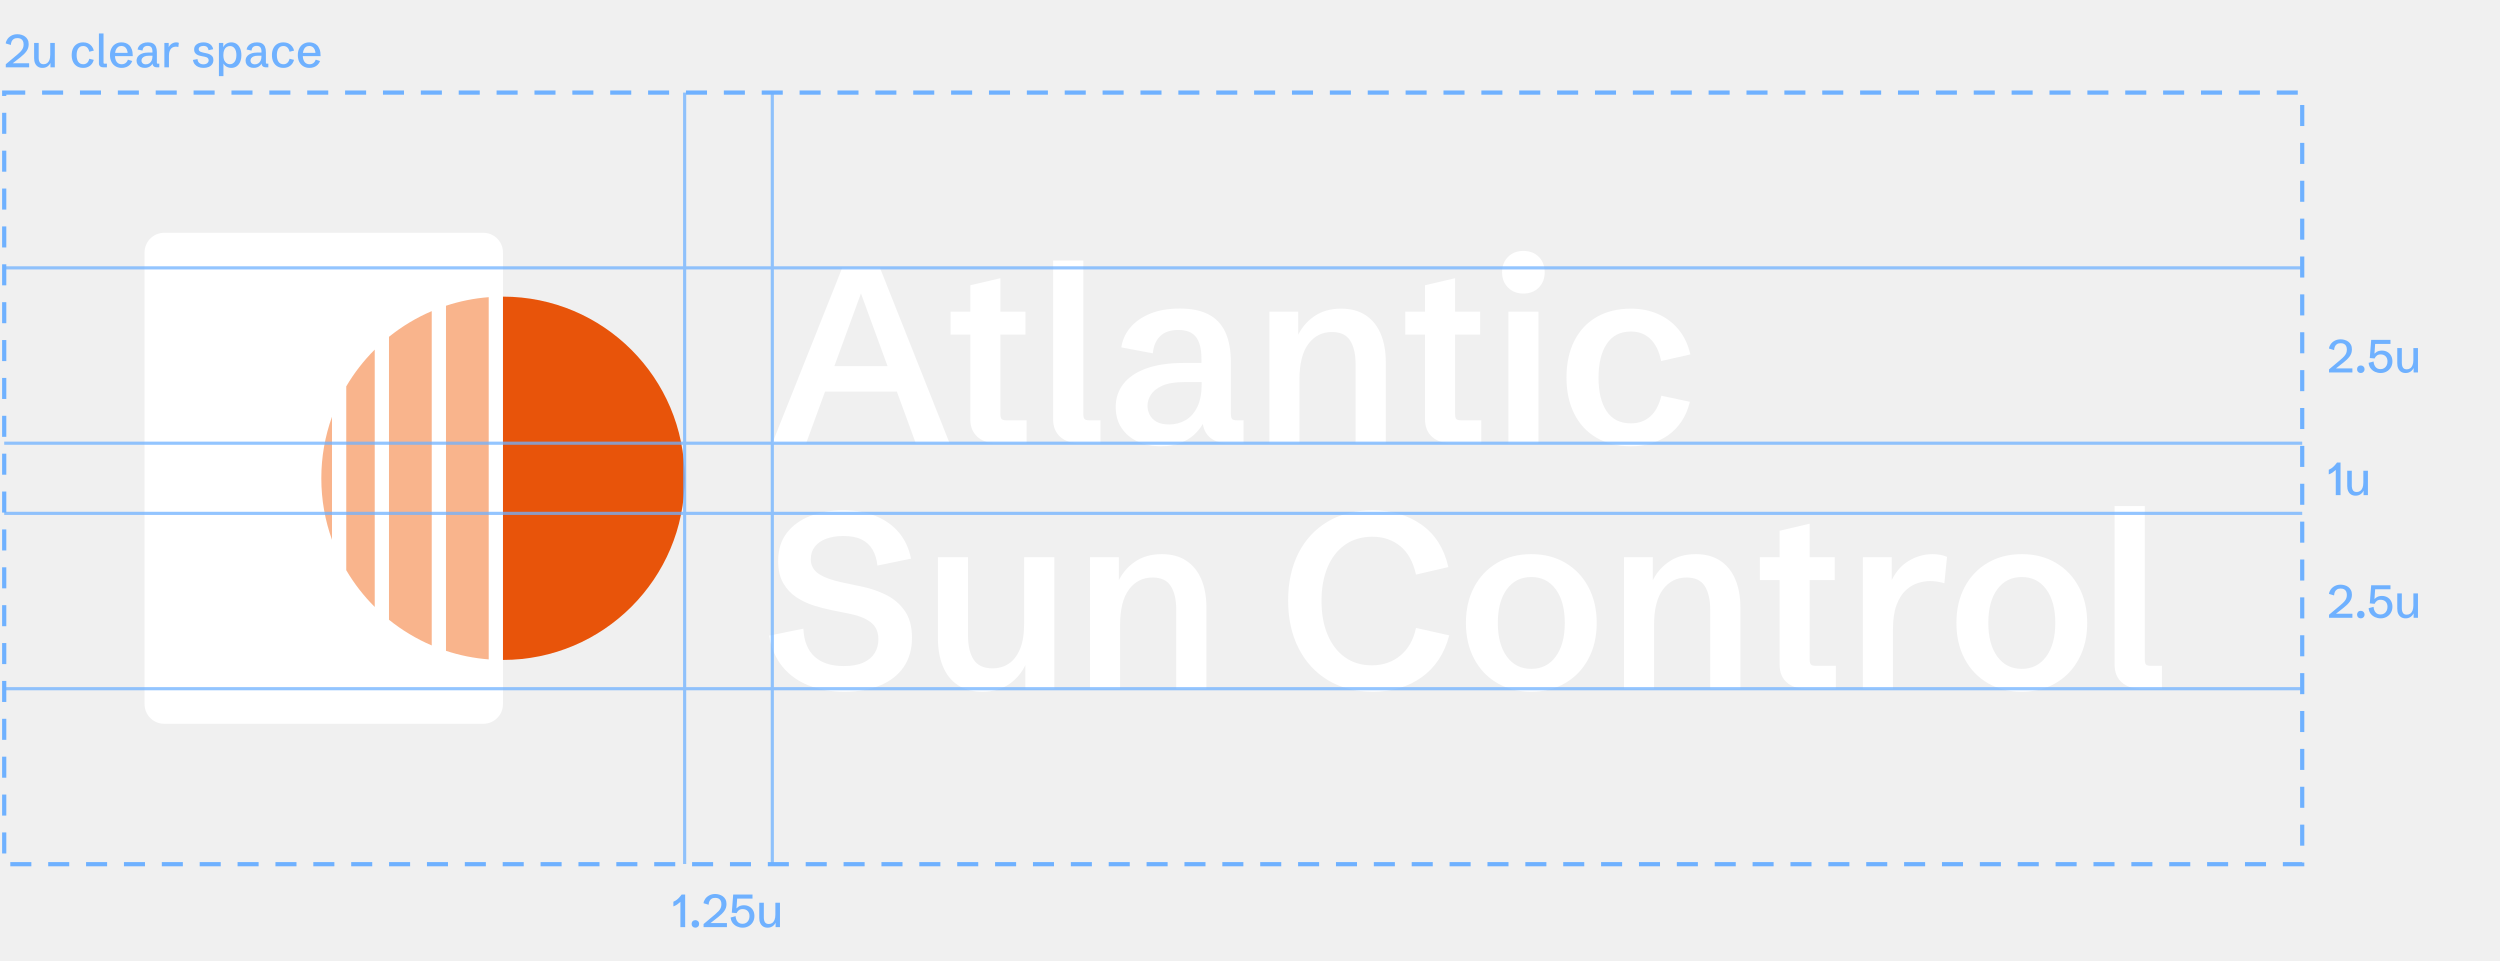
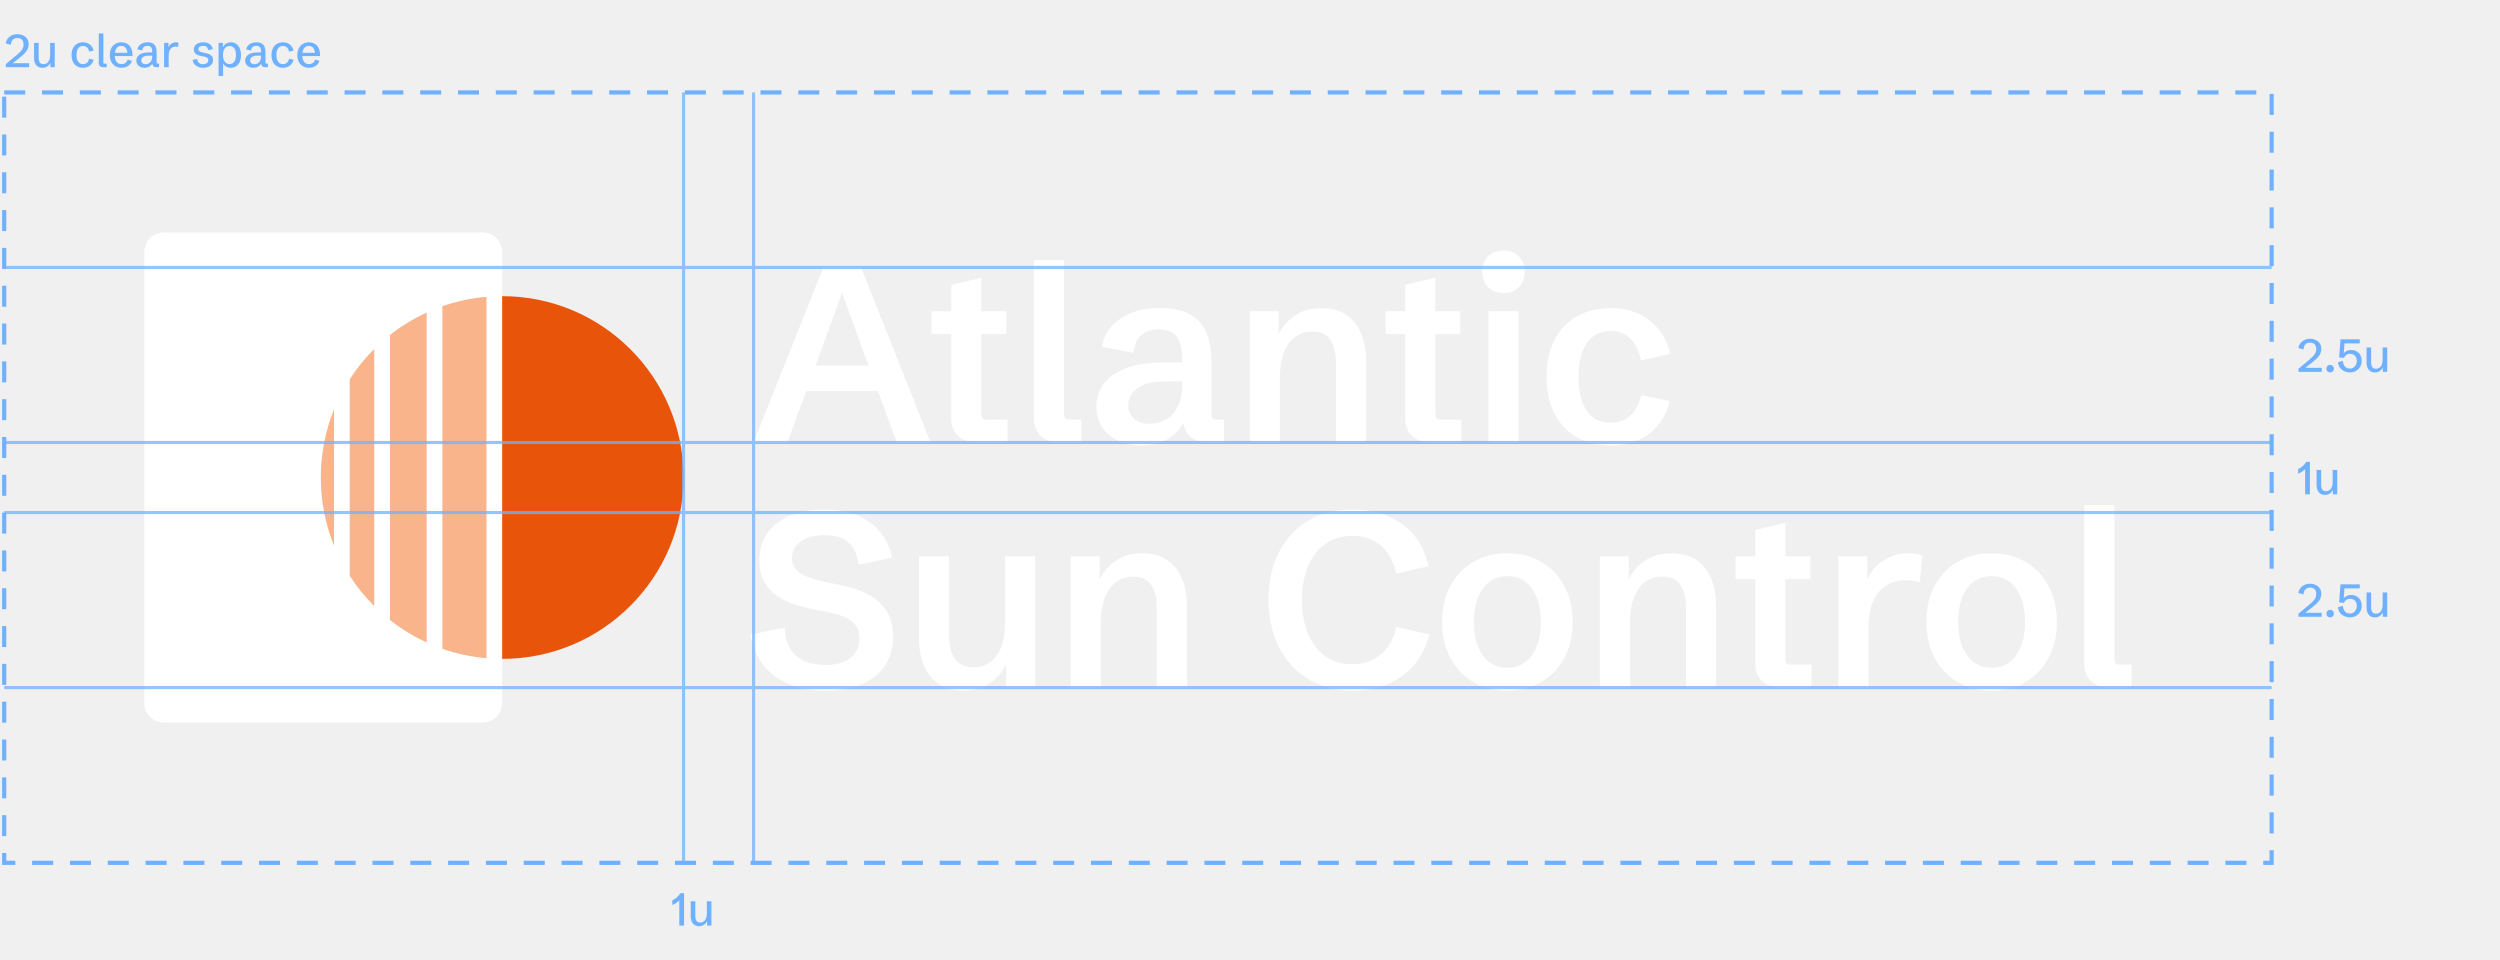
- <svg xmlns="http://www.w3.org/2000/svg" width="1188.1" height="456.7" viewBox="-68.7 -127.3 1188.1 456.7" role="img" aria-label="Spacing of option 1">
+ <svg xmlns="http://www.w3.org/2000/svg" width="1190.0" height="456.7" viewBox="-68.7 -127.3 1190.0 456.7" role="img" aria-label="Spacing of option 1">
  <path fill="#E8540A" d="M256.67 100C256.67 147.68 218.01 186.33 170.33 186.33C122.65 186.33 84 147.68 84 100C84 52.32 122.65 13.67 170.33 13.67C218.01 13.67 256.67 52.32 256.67 100Z" />
  <path fill="#FFFFFF" d="M9.33 -16.67H161C166.15 -16.67 170.33 -12.49 170.33 -7.33V207.33C170.33 212.49 166.15 216.67 161 216.67H9.33C4.18 216.67 0 212.49 0 207.33V-7.33C0 -12.49 4.18 -16.67 9.33 -16.67Z" />
-   <path fill="#F9B48C" d="M163.56 186.07C156.52 185.53 149.72 184.13 143.25 182V18C149.72 15.87 156.52 14.47 163.56 13.93V186.07ZM136.48 179.44C129.13 176.31 122.3 172.18 116.16 167.23V32.77C122.3 27.82 129.13 23.69 136.48 20.56V179.44ZM109.39 161.15C104.17 155.95 99.61 150.08 95.85 143.68V56.32C99.61 49.92 104.17 44.05 109.39 38.85V161.15ZM89.08 70.76V129.24C85.79 120.11 84 110.26 84 100C84 89.74 85.79 79.89 89.08 70.76Z" />
+   <path fill="#F9B48C" d="M162.87 186.01C155.57 185.39 148.53 183.86 141.87 181.53V18.47C148.53 16.14 155.57 14.61 162.87 13.99V186.01ZM134.4 178.52C128.13 175.65 122.26 172.04 116.9 167.82V32.18C122.26 27.96 128.13 24.35 134.4 21.48V178.52ZM109.43 161.19C105.05 156.83 101.14 152 97.77 146.79V53.21C101.14 48 105.05 43.17 109.43 38.81V161.19ZM90.3 67.56V132.44C86.24 122.42 84 111.47 84 100C84 88.53 86.24 77.58 90.3 67.56Z" />
  <g fill="#FFFFFF">
-     <path transform="translate(297.58 83.33)" d="M0.75 0 33.97 -83.33H51.91L85.01 0H68.92L42.88 -71.18L16.84 0ZM20.54 -24.54V-36.63H65.1V-24.54ZM107.23 0Q101.56 0 98.21 -3.04Q94.85 -6.08 94.85 -11.4V-51.62H85.47V-62.5H94.85V-75.06L109.14 -78.41V-62.5H121.06V-51.62H109.14V-14.12Q109.14 -12.15 109.69 -11.52Q110.24 -10.88 112.04 -10.88H121.59V0ZM146.64 0Q140.91 0 137.56 -3.04Q134.2 -6.08 134.2 -11.4V-86.81H148.55V-14.12Q148.55 -12.15 149.1 -11.52Q149.65 -10.88 151.45 -10.88H156.71V0ZM185.42 1.45Q179.34 1.45 174.48 -0.75Q169.62 -2.95 166.78 -7.15Q163.95 -11.34 163.95 -17.19Q163.95 -23.5 167.62 -28.21Q171.3 -32.93 178.5 -35.53Q185.71 -38.14 196.35 -38.14H205.73L204.69 -36.75V-40.28Q204.69 -46.99 202.14 -50.41Q199.59 -53.82 193.69 -53.82Q188.08 -53.82 185.07 -50.87Q182.06 -47.92 181.6 -42.71L166.61 -45.54Q167.36 -50.69 170.8 -54.86Q174.25 -59.03 180.21 -61.52Q186.17 -64 194.56 -64Q202.55 -64 207.93 -61.28Q213.31 -58.56 216 -52.86Q218.69 -47.16 218.69 -38.14V-14.12Q218.69 -12.15 219.24 -11.52Q219.79 -10.88 221.59 -10.88H224.71V0H217.25Q211.57 0 208.39 -3.04Q205.21 -6.08 205.21 -11.4V-14.93L207.64 -14.24Q206.83 -11.75 205.27 -9.03Q203.7 -6.31 201.1 -3.94Q198.5 -1.56 194.65 -0.06Q190.8 1.45 185.42 1.45ZM189.35 -8.91Q193.69 -8.91 197.19 -10.97Q200.69 -13.02 202.75 -17.27Q204.8 -21.53 204.8 -28.01V-29.05H196.59Q189.81 -29.05 186 -27.29Q182.18 -25.52 180.61 -22.95Q179.05 -20.37 179.05 -17.82Q179.05 -15.62 180.06 -13.57Q181.08 -11.52 183.33 -10.21Q185.59 -8.91 189.35 -8.91ZM236.98 0V-62.5H250.69V-48.21L250.29 -50.75Q253.01 -56.66 258.28 -60.3Q263.54 -63.95 271.06 -63.95Q278.07 -63.95 282.78 -60.79Q287.5 -57.64 289.9 -51.94Q292.3 -46.24 292.3 -38.6V0H277.95V-37.62Q277.95 -44.68 275.38 -48.76Q272.8 -52.84 266.72 -52.84Q259.72 -52.84 255.5 -47.16Q251.27 -41.49 251.27 -30.21V0ZM323.32 0Q317.65 0 314.29 -3.04Q310.94 -6.08 310.94 -11.4V-51.62H301.56V-62.5H310.94V-75.06L325.23 -78.41V-62.5H337.15V-51.62H325.23V-14.12Q325.23 -12.15 325.78 -11.52Q326.33 -10.88 328.12 -10.88H337.67V0ZM350.58 0V-62.5H364.87V0ZM357.7 -71.12Q353.24 -71.12 350.41 -73.96Q347.57 -76.79 347.57 -81.25Q347.57 -85.76 350.41 -88.57Q353.24 -91.38 357.7 -91.38Q362.21 -91.38 365.02 -88.57Q367.82 -85.76 367.82 -81.25Q367.82 -76.79 365.02 -73.96Q362.21 -71.12 357.7 -71.12ZM408.91 1.45Q399.42 1.45 392.53 -2.55Q385.65 -6.54 381.92 -13.89Q378.18 -21.24 378.18 -31.25Q378.18 -41.32 381.92 -48.67Q385.65 -56.02 392.53 -59.98Q399.42 -63.95 408.85 -63.95Q415.74 -63.95 421.53 -61.46Q427.31 -58.97 431.37 -54.11Q435.42 -49.25 437.04 -42.19L423.15 -39.06Q421.76 -45.95 418.08 -49.51Q414.41 -53.07 408.8 -53.07Q401.16 -53.07 397.28 -47.16Q393.4 -41.26 393.4 -31.13Q393.4 -21.01 397.25 -15.22Q401.1 -9.43 408.8 -9.43Q414.29 -9.43 418 -12.73Q421.7 -16.03 423.26 -22.57L436.81 -19.68Q435.53 -14.35 432.87 -10.39Q430.21 -6.42 426.48 -3.79Q422.74 -1.16 418.29 0.14Q413.83 1.45 408.91 1.45Z" />
-     <path transform="translate(293.82 200.00)" d="M38.83 1.45Q29.4 1.45 21.82 -1.53Q14.24 -4.51 9.35 -10.47Q4.46 -16.44 3.01 -25.23L19.27 -28.53Q19.68 -19.73 24.59 -15.25Q29.51 -10.76 38.43 -10.76Q44.16 -10.76 47.77 -12.41Q51.39 -14.06 53.15 -16.93Q54.92 -19.79 54.92 -23.44Q54.92 -28.76 51.36 -31.51Q47.8 -34.26 41.9 -35.47L32.52 -37.38Q28.7 -38.14 24.33 -39.5Q19.97 -40.86 16.09 -43.37Q12.21 -45.89 9.75 -50.09Q7.29 -54.28 7.29 -60.65Q7.29 -68.75 11.46 -74.1Q15.62 -79.46 22.63 -82.12Q29.63 -84.78 38.08 -84.78Q46.93 -84.78 53.65 -82.06Q60.36 -79.34 64.67 -74.22Q68.98 -69.1 70.43 -61.81L54.46 -58.51Q53.99 -62.91 52.17 -66.06Q50.35 -69.21 46.99 -70.89Q43.63 -72.57 38.25 -72.57Q33.68 -72.57 30.21 -71.3Q26.74 -70.02 24.77 -67.56Q22.8 -65.1 22.8 -61.57Q22.8 -57.12 26.56 -54.6Q30.32 -52.08 37.67 -50.52L47.22 -48.5Q53.18 -47.28 58.59 -44.59Q64 -41.9 67.45 -37.01Q70.89 -32.12 70.89 -24.19Q70.89 -15.97 66.87 -10.21Q62.85 -4.46 55.64 -1.5Q48.44 1.45 38.83 1.45ZM104.34 1.45Q97.4 1.45 92.68 -1.71Q87.96 -4.86 85.59 -10.59Q83.22 -16.32 83.22 -23.9V-62.5H97.51V-25.46Q97.51 -17.88 100.23 -13.77Q102.95 -9.66 109.26 -9.66Q113.43 -9.66 116.78 -11.83Q120.14 -14 122.16 -18.69Q124.19 -23.38 124.19 -30.96V-62.5H138.54V0H124.77V-14.7L125.17 -12.09Q122.51 -5.96 117.22 -2.26Q111.92 1.45 104.34 1.45ZM155.5 0V-62.5H169.21V-48.21L168.81 -50.75Q171.53 -56.66 176.79 -60.3Q182.06 -63.95 189.58 -63.95Q196.59 -63.95 201.3 -60.79Q206.02 -57.64 208.42 -51.94Q210.82 -46.24 210.82 -38.6V0H196.47V-37.62Q196.47 -44.68 193.89 -48.76Q191.32 -52.84 185.24 -52.84Q178.24 -52.84 174.02 -47.16Q169.79 -41.49 169.79 -30.21V0ZM289.93 1.45Q277.72 1.45 268.66 -3.99Q259.61 -9.43 254.63 -19.21Q249.65 -28.99 249.65 -41.96Q249.65 -54.63 254.48 -64.27Q259.32 -73.9 268.34 -79.34Q277.37 -84.78 289.81 -84.78Q303.36 -84.78 313.05 -77.95Q322.74 -71.12 325.81 -57.81L310.42 -54.22Q308.39 -63.31 302.92 -67.77Q297.45 -72.22 289.7 -72.22Q282.06 -72.22 276.65 -68.37Q271.24 -64.53 268.37 -57.67Q265.51 -50.81 265.51 -41.72Q265.51 -32.52 268.43 -25.61Q271.35 -18.69 276.71 -14.9Q282.06 -11.11 289.41 -11.11Q297.4 -11.11 303.01 -15.77Q308.62 -20.43 310.42 -28.88L326.22 -25.35Q322.8 -12.38 313.14 -5.47Q303.47 1.45 289.93 1.45ZM365.22 1.45Q356.02 1.45 348.99 -2.69Q341.96 -6.83 338.05 -14.21Q334.14 -21.59 334.14 -31.25Q334.14 -40.91 338.05 -48.29Q341.96 -55.67 348.99 -59.81Q356.02 -63.95 365.22 -63.95Q374.42 -63.95 381.42 -59.81Q388.43 -55.67 392.36 -48.29Q396.3 -40.91 396.3 -31.25Q396.3 -21.59 392.36 -14.21Q388.43 -6.83 381.39 -2.69Q374.36 1.45 365.22 1.45ZM365.22 -9.43Q372.57 -9.43 376.85 -15.31Q381.13 -21.18 381.13 -31.25Q381.13 -41.38 376.85 -47.22Q372.57 -53.07 365.22 -53.07Q357.81 -53.07 353.56 -47.22Q349.31 -41.38 349.31 -31.25Q349.31 -21.18 353.56 -15.31Q357.81 -9.43 365.22 -9.43ZM409.26 0V-62.5H422.97V-48.21L422.57 -50.75Q425.29 -56.66 430.56 -60.3Q435.82 -63.95 443.34 -63.95Q450.35 -63.95 455.06 -60.79Q459.78 -57.64 462.18 -51.94Q464.58 -46.24 464.58 -38.6V0H450.23V-37.62Q450.23 -44.68 447.66 -48.76Q445.08 -52.84 439 -52.84Q432 -52.84 427.78 -47.16Q423.55 -41.49 423.55 -30.21V0ZM495.6 0Q489.93 0 486.57 -3.04Q483.22 -6.08 483.22 -11.4V-51.62H473.84V-62.5H483.22V-75.06L497.51 -78.41V-62.5H509.43V-51.62H497.51V-14.12Q497.51 -12.15 498.06 -11.52Q498.61 -10.88 500.41 -10.88H509.95V0ZM522.8 0V-62.5H536.52V-48.73L536 -50.46Q538.89 -57.23 544.33 -60.59Q549.77 -63.95 555.9 -63.95Q557.64 -63.95 559.4 -63.66Q561.17 -63.37 562.79 -62.67L561.52 -50.12Q557.99 -51.16 554.63 -51.16Q552.14 -51.16 549.1 -50.26Q546.06 -49.36 543.34 -46.93Q540.62 -44.5 538.86 -39.96Q537.09 -35.42 537.09 -28.18V0ZM598.32 1.45Q589.12 1.45 582.09 -2.69Q575.06 -6.83 571.15 -14.21Q567.25 -21.59 567.25 -31.25Q567.25 -40.91 571.15 -48.29Q575.06 -55.67 582.09 -59.81Q589.12 -63.95 598.32 -63.95Q607.52 -63.95 614.53 -59.81Q621.53 -55.67 625.46 -48.29Q629.4 -40.91 629.4 -31.25Q629.4 -21.59 625.46 -14.21Q621.53 -6.83 614.5 -2.69Q607.47 1.45 598.32 1.45ZM598.32 -9.43Q605.67 -9.43 609.95 -15.31Q614.24 -21.18 614.24 -31.25Q614.24 -41.38 609.95 -47.22Q605.67 -53.07 598.32 -53.07Q590.91 -53.07 586.66 -47.22Q582.41 -41.38 582.41 -31.25Q582.41 -21.18 586.66 -15.31Q590.91 -9.43 598.32 -9.43ZM654.86 0Q649.13 0 645.78 -3.04Q642.42 -6.08 642.42 -11.4V-86.81H656.77V-14.12Q656.77 -12.15 657.32 -11.52Q657.87 -10.88 659.66 -10.88H664.93V0Z" />
+     <path transform="translate(289.25 83.33)" d="M0.75 0 33.97 -83.33H51.91L85.01 0H68.92L42.88 -71.18L16.84 0ZM20.54 -24.54V-36.63H65.1V-24.54ZM107.23 0Q101.56 0 98.21 -3.04Q94.85 -6.08 94.85 -11.4V-51.62H85.47V-62.5H94.85V-75.06L109.14 -78.41V-62.5H121.06V-51.62H109.14V-14.12Q109.14 -12.15 109.69 -11.52Q110.24 -10.88 112.04 -10.88H121.59V0ZM146.64 0Q140.91 0 137.56 -3.04Q134.2 -6.08 134.2 -11.4V-86.81H148.55V-14.12Q148.55 -12.15 149.1 -11.52Q149.65 -10.88 151.45 -10.88H156.71V0ZM185.42 1.45Q179.34 1.45 174.48 -0.75Q169.62 -2.95 166.78 -7.15Q163.95 -11.34 163.95 -17.19Q163.95 -23.5 167.62 -28.21Q171.3 -32.93 178.5 -35.53Q185.71 -38.14 196.35 -38.14H205.73L204.69 -36.75V-40.28Q204.69 -46.99 202.14 -50.41Q199.59 -53.82 193.69 -53.82Q188.08 -53.82 185.07 -50.87Q182.06 -47.92 181.6 -42.71L166.61 -45.54Q167.36 -50.69 170.8 -54.86Q174.25 -59.03 180.21 -61.52Q186.17 -64 194.56 -64Q202.55 -64 207.93 -61.28Q213.31 -58.56 216 -52.86Q218.69 -47.16 218.69 -38.14V-14.12Q218.69 -12.15 219.24 -11.52Q219.79 -10.88 221.59 -10.88H224.71V0H217.25Q211.57 0 208.39 -3.04Q205.21 -6.08 205.21 -11.4V-14.93L207.64 -14.24Q206.83 -11.75 205.27 -9.03Q203.7 -6.31 201.1 -3.94Q198.5 -1.56 194.65 -0.06Q190.8 1.45 185.42 1.45ZM189.35 -8.91Q193.69 -8.91 197.19 -10.97Q200.69 -13.02 202.75 -17.27Q204.8 -21.53 204.8 -28.01V-29.05H196.59Q189.81 -29.05 186 -27.29Q182.18 -25.52 180.61 -22.95Q179.05 -20.37 179.05 -17.82Q179.05 -15.62 180.06 -13.57Q181.08 -11.52 183.33 -10.21Q185.59 -8.91 189.35 -8.91ZM236.98 0V-62.5H250.69V-48.21L250.29 -50.75Q253.01 -56.66 258.28 -60.3Q263.54 -63.95 271.06 -63.95Q278.07 -63.95 282.78 -60.79Q287.5 -57.64 289.9 -51.94Q292.3 -46.24 292.3 -38.6V0H277.95V-37.62Q277.95 -44.68 275.38 -48.76Q272.8 -52.84 266.72 -52.84Q259.72 -52.84 255.5 -47.16Q251.27 -41.49 251.27 -30.21V0ZM323.32 0Q317.65 0 314.29 -3.04Q310.94 -6.08 310.94 -11.4V-51.62H301.56V-62.5H310.94V-75.06L325.23 -78.41V-62.5H337.15V-51.62H325.23V-14.12Q325.23 -12.15 325.78 -11.52Q326.33 -10.88 328.12 -10.88H337.67V0ZM350.58 0V-62.5H364.87V0ZM357.7 -71.12Q353.24 -71.12 350.41 -73.96Q347.57 -76.79 347.57 -81.25Q347.57 -85.76 350.41 -88.57Q353.24 -91.38 357.7 -91.38Q362.21 -91.38 365.02 -88.57Q367.82 -85.76 367.82 -81.25Q367.82 -76.79 365.02 -73.96Q362.21 -71.12 357.7 -71.12ZM408.91 1.45Q399.42 1.45 392.53 -2.55Q385.65 -6.54 381.92 -13.89Q378.18 -21.24 378.18 -31.25Q378.18 -41.32 381.92 -48.67Q385.65 -56.02 392.53 -59.98Q399.42 -63.95 408.85 -63.95Q415.74 -63.95 421.53 -61.46Q427.31 -58.97 431.37 -54.11Q435.42 -49.25 437.04 -42.19L423.15 -39.06Q421.76 -45.95 418.08 -49.51Q414.41 -53.07 408.8 -53.07Q401.16 -53.07 397.28 -47.16Q393.4 -41.26 393.4 -31.13Q393.4 -21.01 397.25 -15.22Q401.1 -9.43 408.8 -9.43Q414.29 -9.43 418 -12.73Q421.7 -16.03 423.26 -22.57L436.81 -19.68Q435.53 -14.35 432.87 -10.39Q430.21 -6.42 426.48 -3.79Q422.74 -1.16 418.29 0.14Q413.83 1.45 408.91 1.45Z" />
+     <path transform="translate(285.49 200.00)" d="M38.83 1.45Q29.4 1.45 21.82 -1.53Q14.24 -4.51 9.35 -10.47Q4.46 -16.44 3.01 -25.23L19.27 -28.53Q19.68 -19.73 24.59 -15.25Q29.51 -10.76 38.43 -10.76Q44.16 -10.76 47.77 -12.41Q51.39 -14.06 53.15 -16.93Q54.92 -19.79 54.92 -23.44Q54.92 -28.76 51.36 -31.51Q47.8 -34.26 41.9 -35.47L32.52 -37.38Q28.7 -38.14 24.33 -39.5Q19.97 -40.86 16.09 -43.37Q12.21 -45.89 9.75 -50.09Q7.29 -54.28 7.29 -60.65Q7.29 -68.75 11.46 -74.1Q15.62 -79.46 22.63 -82.12Q29.63 -84.78 38.08 -84.78Q46.93 -84.78 53.65 -82.06Q60.36 -79.34 64.67 -74.22Q68.98 -69.1 70.43 -61.81L54.46 -58.51Q53.99 -62.91 52.17 -66.06Q50.35 -69.21 46.99 -70.89Q43.63 -72.57 38.25 -72.57Q33.68 -72.57 30.21 -71.3Q26.74 -70.02 24.77 -67.56Q22.8 -65.1 22.8 -61.57Q22.8 -57.12 26.56 -54.6Q30.32 -52.08 37.67 -50.52L47.22 -48.5Q53.18 -47.28 58.59 -44.59Q64 -41.9 67.45 -37.01Q70.89 -32.12 70.89 -24.19Q70.89 -15.97 66.87 -10.21Q62.85 -4.46 55.64 -1.5Q48.44 1.45 38.83 1.45ZM104.34 1.45Q97.4 1.45 92.68 -1.71Q87.96 -4.86 85.59 -10.59Q83.22 -16.32 83.22 -23.9V-62.5H97.51V-25.46Q97.51 -17.88 100.23 -13.77Q102.95 -9.66 109.26 -9.66Q113.43 -9.66 116.78 -11.83Q120.14 -14 122.16 -18.69Q124.19 -23.38 124.19 -30.96V-62.5H138.54V0H124.77V-14.7L125.17 -12.09Q122.51 -5.96 117.22 -2.26Q111.92 1.45 104.34 1.45ZM155.5 0V-62.5H169.21V-48.21L168.81 -50.75Q171.53 -56.66 176.79 -60.3Q182.06 -63.95 189.58 -63.95Q196.59 -63.95 201.3 -60.79Q206.02 -57.64 208.42 -51.94Q210.82 -46.24 210.82 -38.6V0H196.47V-37.62Q196.47 -44.68 193.89 -48.76Q191.32 -52.84 185.24 -52.84Q178.24 -52.84 174.02 -47.16Q169.79 -41.49 169.79 -30.21V0ZM289.93 1.45Q277.72 1.45 268.66 -3.99Q259.61 -9.43 254.63 -19.21Q249.65 -28.99 249.65 -41.96Q249.65 -54.63 254.48 -64.27Q259.32 -73.9 268.34 -79.34Q277.37 -84.78 289.81 -84.78Q303.36 -84.78 313.05 -77.95Q322.74 -71.12 325.81 -57.81L310.42 -54.22Q308.39 -63.31 302.92 -67.77Q297.45 -72.22 289.7 -72.22Q282.06 -72.22 276.65 -68.37Q271.24 -64.53 268.37 -57.67Q265.51 -50.81 265.51 -41.72Q265.51 -32.52 268.43 -25.61Q271.35 -18.69 276.71 -14.9Q282.06 -11.11 289.41 -11.11Q297.4 -11.11 303.01 -15.77Q308.62 -20.43 310.42 -28.88L326.22 -25.35Q322.8 -12.38 313.14 -5.47Q303.47 1.45 289.93 1.45ZM363.32 1.45Q354.12 1.45 347.09 -2.69Q340.06 -6.83 336.15 -14.21Q332.25 -21.59 332.25 -31.25Q332.25 -40.91 336.15 -48.29Q340.06 -55.67 347.09 -59.81Q354.12 -63.95 363.32 -63.95Q372.52 -63.95 379.53 -59.81Q386.53 -55.67 390.46 -48.29Q394.4 -40.91 394.4 -31.25Q394.4 -21.59 390.46 -14.21Q386.53 -6.83 379.5 -2.69Q372.47 1.45 363.32 1.45ZM363.32 -9.43Q370.67 -9.43 374.96 -15.31Q379.24 -21.18 379.24 -31.25Q379.24 -41.38 374.96 -47.22Q370.67 -53.07 363.32 -53.07Q355.92 -53.07 351.66 -47.22Q347.41 -41.38 347.41 -31.25Q347.41 -21.18 351.66 -15.31Q355.92 -9.43 363.32 -9.43ZM407.36 0V-62.5H421.08V-48.21L420.67 -50.75Q423.39 -56.66 428.66 -60.3Q433.93 -63.95 441.45 -63.95Q448.45 -63.95 453.17 -60.79Q457.88 -57.64 460.29 -51.94Q462.69 -46.24 462.69 -38.6V0H448.34V-37.62Q448.34 -44.68 445.76 -48.76Q443.18 -52.84 437.11 -52.84Q430.11 -52.84 425.88 -47.16Q421.66 -41.49 421.66 -30.21V0ZM493.71 0Q488.03 0 484.68 -3.04Q481.32 -6.08 481.32 -11.4V-51.62H471.95V-62.5H481.32V-75.06L495.62 -78.41V-62.5H507.54V-51.62H495.62V-14.12Q495.62 -12.15 496.17 -11.52Q496.71 -10.88 498.51 -10.88H508.06V0ZM520.9 0V-62.5H534.62V-48.73L534.1 -50.46Q536.99 -57.23 542.43 -60.59Q547.87 -63.95 554.01 -63.95Q555.74 -63.95 557.51 -63.66Q559.27 -63.37 560.89 -62.67L559.62 -50.12Q556.09 -51.16 552.73 -51.16Q550.24 -51.16 547.21 -50.26Q544.17 -49.36 541.45 -46.93Q538.73 -44.5 536.96 -39.96Q535.2 -35.42 535.2 -28.18V0ZM593.82 1.45Q584.62 1.45 577.59 -2.69Q570.55 -6.83 566.65 -14.21Q562.74 -21.59 562.74 -31.25Q562.74 -40.91 566.65 -48.29Q570.55 -55.67 577.59 -59.81Q584.62 -63.95 593.82 -63.95Q603.02 -63.95 610.02 -59.81Q617.02 -55.67 620.96 -48.29Q624.89 -40.91 624.89 -31.25Q624.89 -21.59 620.96 -14.21Q617.02 -6.83 609.99 -2.69Q602.96 1.45 593.82 1.45ZM593.82 -9.43Q601.17 -9.43 605.45 -15.31Q609.73 -21.18 609.73 -31.25Q609.73 -41.38 605.45 -47.22Q601.17 -53.07 593.82 -53.07Q586.41 -53.07 582.16 -47.22Q577.9 -41.38 577.9 -31.25Q577.9 -21.18 582.16 -15.31Q586.41 -9.43 593.82 -9.43ZM650.36 0Q644.63 0 641.27 -3.04Q637.92 -6.08 637.92 -11.4V-86.81H652.27V-14.12Q652.27 -12.15 652.82 -11.52Q653.37 -10.88 655.16 -10.88H660.43V0Z" />
  </g>
  <g fill="none" stroke="#6FB1FF" stroke-width="1.5" opacity=".75">
-     <path d="M-66.7 0.00H1025.4" />
-     <path d="M-66.7 83.33H1025.4" />
-     <path d="M-66.7 116.67H1025.4" />
-     <path d="M-66.7 200.00H1025.4" />
+     <path d="M-66.7 0.00H1012.6" />
+     <path d="M-66.7 83.33H1012.6" />
+     <path d="M-66.7 116.67H1012.6" />
+     <path d="M-66.7 200.00H1012.6" />
    <path d="M256.67 -83.3V283.3" />
-     <path d="M298.33 -83.3V283.3" />
+     <path d="M290.00 -83.3V283.3" />
  </g>
-   <rect x="-66.7" y="-83.3" width="1092.1" height="366.7" fill="none" stroke="#6FB1FF" stroke-width="2" stroke-dasharray="10 8" />
-   <path fill="#6FB1FF" transform="translate(1037.4 49.7)" d="M0.75 0V-1.46L6.21 -6.04Q7.26 -6.93 7.93 -7.66Q8.59 -8.4 8.91 -9.16Q9.22 -9.93 9.22 -10.85Q9.22 -11.88 8.87 -12.56Q8.52 -13.23 7.86 -13.57Q7.21 -13.9 6.28 -13.9Q5.18 -13.9 4.51 -13.45Q3.83 -13.01 3.52 -12.27Q3.2 -11.53 3.15 -10.63L0.73 -11.35Q0.83 -12.42 1.54 -13.43Q2.25 -14.44 3.46 -15.09Q4.67 -15.74 6.28 -15.74Q7.21 -15.74 8.15 -15.47Q9.09 -15.21 9.88 -14.65Q10.67 -14.08 11.15 -13.17Q11.63 -12.26 11.63 -10.97Q11.63 -9.14 10.6 -7.68Q9.56 -6.22 7.69 -4.78L3.59 -1.57L2.4 -1.92H11.85V0ZM15.86 0.27Q15.08 0.27 14.57 -0.24Q14.06 -0.75 14.06 -1.53Q14.06 -2.3 14.57 -2.81Q15.08 -3.32 15.86 -3.32Q16.62 -3.32 17.13 -2.81Q17.64 -2.3 17.64 -1.53Q17.64 -0.75 17.13 -0.24Q16.62 0.27 15.86 0.27ZM25.28 0.27Q23.89 0.27 22.63 -0.29Q21.38 -0.85 20.54 -1.92Q19.71 -3 19.57 -4.57L21.92 -5.2Q22.02 -3.64 22.84 -2.6Q23.67 -1.57 25.24 -1.57Q26.23 -1.57 26.97 -2.04Q27.7 -2.5 28.12 -3.33Q28.53 -4.16 28.53 -5.22Q28.53 -6.82 27.62 -7.7Q26.71 -8.57 25.3 -8.57Q24.12 -8.57 23.43 -7.99Q22.74 -7.4 22.4 -6.64L20.12 -6.85L20.78 -15.47H29.95V-13.55H22.67L22.27 -8.01L21.75 -8.12Q22.34 -9.11 23.38 -9.75Q24.42 -10.39 25.87 -10.39Q27.35 -10.39 28.48 -9.74Q29.61 -9.09 30.24 -7.94Q30.87 -6.79 30.87 -5.3Q30.87 -3.58 30.09 -2.33Q29.32 -1.07 28.04 -0.4Q26.77 0.27 25.28 0.27ZM37.12 0.27Q35.88 0.27 34.99 -0.3Q34.11 -0.87 33.64 -1.91Q33.17 -2.94 33.17 -4.36V-11.6H35.35V-4.57Q35.35 -3.15 35.88 -2.31Q36.41 -1.48 37.69 -1.48Q38.62 -1.48 39.32 -1.96Q40.03 -2.44 40.43 -3.43Q40.83 -4.42 40.83 -5.93V-11.6H43.01V0H40.94V-2.73L41.01 -2.26Q40.54 -1.15 39.55 -0.44Q38.55 0.27 37.12 0.27Z" />
-   <path fill="#6FB1FF" transform="translate(1037.4 108.0)" d="M3.95 0V-11.98Q3.08 -11.2 2.33 -10.69Q1.57 -10.18 0.62 -9.84V-12.05Q1.15 -12.29 1.72 -12.64Q2.29 -12.99 2.98 -13.65Q3.67 -14.32 4.54 -15.47H6.22V0ZM13.34 0.27Q12.1 0.27 11.21 -0.3Q10.32 -0.87 9.86 -1.91Q9.39 -2.94 9.39 -4.36V-11.6H11.57V-4.57Q11.57 -3.15 12.1 -2.31Q12.62 -1.48 13.91 -1.48Q14.83 -1.48 15.54 -1.96Q16.24 -2.44 16.65 -3.43Q17.05 -4.42 17.05 -5.93V-11.6H19.23V0H17.16V-2.73L17.23 -2.26Q16.76 -1.15 15.76 -0.44Q14.77 0.27 13.34 0.27Z" />
-   <path fill="#6FB1FF" transform="translate(1037.4 166.3)" d="M0.75 0V-1.46L6.21 -6.04Q7.26 -6.93 7.93 -7.66Q8.59 -8.4 8.91 -9.16Q9.22 -9.93 9.22 -10.85Q9.22 -11.88 8.87 -12.56Q8.52 -13.23 7.86 -13.57Q7.21 -13.9 6.28 -13.9Q5.18 -13.9 4.51 -13.45Q3.83 -13.01 3.52 -12.27Q3.2 -11.53 3.15 -10.63L0.73 -11.35Q0.83 -12.42 1.54 -13.43Q2.25 -14.44 3.46 -15.09Q4.67 -15.74 6.28 -15.74Q7.21 -15.74 8.15 -15.47Q9.09 -15.21 9.88 -14.65Q10.67 -14.08 11.15 -13.17Q11.63 -12.26 11.63 -10.97Q11.63 -9.14 10.6 -7.68Q9.56 -6.22 7.69 -4.78L3.59 -1.57L2.4 -1.92H11.85V0ZM15.86 0.27Q15.08 0.27 14.57 -0.24Q14.06 -0.75 14.06 -1.53Q14.06 -2.3 14.57 -2.81Q15.08 -3.32 15.86 -3.32Q16.62 -3.32 17.13 -2.81Q17.64 -2.3 17.64 -1.53Q17.64 -0.75 17.13 -0.24Q16.62 0.27 15.86 0.27ZM25.28 0.27Q23.89 0.27 22.63 -0.29Q21.38 -0.85 20.54 -1.92Q19.71 -3 19.57 -4.57L21.92 -5.2Q22.02 -3.64 22.84 -2.6Q23.67 -1.57 25.24 -1.57Q26.23 -1.57 26.97 -2.04Q27.7 -2.5 28.12 -3.33Q28.53 -4.16 28.53 -5.22Q28.53 -6.82 27.62 -7.7Q26.71 -8.57 25.3 -8.57Q24.12 -8.57 23.43 -7.99Q22.74 -7.4 22.4 -6.64L20.12 -6.85L20.78 -15.47H29.95V-13.55H22.67L22.27 -8.01L21.75 -8.12Q22.34 -9.11 23.38 -9.75Q24.42 -10.39 25.87 -10.39Q27.35 -10.39 28.48 -9.74Q29.61 -9.09 30.24 -7.94Q30.87 -6.79 30.87 -5.3Q30.87 -3.58 30.09 -2.33Q29.32 -1.07 28.04 -0.4Q26.77 0.27 25.28 0.27ZM37.12 0.27Q35.88 0.27 34.99 -0.3Q34.11 -0.87 33.64 -1.91Q33.17 -2.94 33.17 -4.36V-11.6H35.35V-4.57Q35.35 -3.15 35.88 -2.31Q36.41 -1.48 37.69 -1.48Q38.62 -1.48 39.32 -1.96Q40.03 -2.44 40.43 -3.43Q40.83 -4.42 40.83 -5.93V-11.6H43.01V0H40.94V-2.73L41.01 -2.26Q40.54 -1.15 39.55 -0.44Q38.55 0.27 37.12 0.27Z" />
-   <path fill="#6FB1FF" transform="translate(250.7 313.3)" d="M3.95 0V-11.98Q3.08 -11.2 2.33 -10.69Q1.57 -10.18 0.62 -9.84V-12.05Q1.15 -12.29 1.72 -12.64Q2.29 -12.99 2.98 -13.65Q3.67 -14.32 4.54 -15.47H6.22V0ZM11.08 0.27Q10.3 0.27 9.79 -0.24Q9.28 -0.75 9.28 -1.53Q9.28 -2.3 9.79 -2.81Q10.3 -3.32 11.08 -3.32Q11.84 -3.32 12.35 -2.81Q12.86 -2.3 12.86 -1.53Q12.86 -0.75 12.35 -0.24Q11.84 0.27 11.08 0.27ZM14.97 0V-1.46L20.43 -6.04Q21.48 -6.93 22.15 -7.66Q22.82 -8.4 23.13 -9.16Q23.44 -9.93 23.44 -10.85Q23.44 -11.88 23.09 -12.56Q22.74 -13.23 22.09 -13.57Q21.43 -13.9 20.51 -13.9Q19.4 -13.9 18.73 -13.45Q18.06 -13.01 17.74 -12.27Q17.42 -11.53 17.37 -10.63L14.95 -11.35Q15.05 -12.42 15.76 -13.43Q16.47 -14.44 17.68 -15.09Q18.9 -15.74 20.51 -15.74Q21.43 -15.74 22.37 -15.47Q23.31 -15.21 24.1 -14.65Q24.89 -14.08 25.37 -13.17Q25.86 -12.26 25.86 -10.97Q25.86 -9.14 24.82 -7.68Q23.78 -6.22 21.91 -4.78L17.81 -1.57L16.62 -1.92H26.07V0ZM33.54 0.27Q32.15 0.27 30.89 -0.29Q29.64 -0.85 28.81 -1.92Q27.97 -3 27.83 -4.57L30.19 -5.2Q30.28 -3.64 31.1 -2.6Q31.93 -1.57 33.5 -1.57Q34.49 -1.57 35.23 -2.04Q35.96 -2.5 36.38 -3.33Q36.79 -4.16 36.79 -5.22Q36.79 -6.82 35.88 -7.7Q34.97 -8.57 33.56 -8.57Q32.38 -8.57 31.69 -7.99Q31 -7.4 30.66 -6.64L28.38 -6.85L29.04 -15.47H38.21V-13.55H30.93L30.53 -8.01L30.01 -8.12Q30.6 -9.11 31.64 -9.75Q32.68 -10.39 34.13 -10.39Q35.61 -10.39 36.74 -9.74Q37.87 -9.09 38.5 -7.94Q39.13 -6.79 39.13 -5.3Q39.13 -3.58 38.35 -2.33Q37.58 -1.07 36.3 -0.4Q35.03 0.27 33.54 0.27ZM45.39 0.27Q44.14 0.27 43.25 -0.3Q42.37 -0.87 41.9 -1.91Q41.43 -2.94 41.43 -4.36V-11.6H43.61V-4.57Q43.61 -3.15 44.14 -2.31Q44.67 -1.48 45.96 -1.48Q46.88 -1.48 47.58 -1.96Q48.29 -2.44 48.69 -3.43Q49.09 -4.42 49.09 -5.93V-11.6H51.27V0H49.2V-2.73L49.27 -2.26Q48.8 -1.15 47.81 -0.44Q46.81 0.27 45.39 0.27Z" />
+   <rect x="-66.7" y="-83.3" width="1079.3" height="366.7" fill="none" stroke="#6FB1FF" stroke-width="2" stroke-dasharray="10 8" />
+   <path fill="#6FB1FF" transform="translate(1024.6 49.7)" d="M0.75 0V-1.46L6.21 -6.04Q7.26 -6.93 7.93 -7.66Q8.59 -8.4 8.91 -9.16Q9.22 -9.93 9.22 -10.85Q9.22 -11.88 8.87 -12.56Q8.52 -13.23 7.86 -13.57Q7.21 -13.9 6.28 -13.9Q5.18 -13.9 4.51 -13.45Q3.83 -13.01 3.52 -12.27Q3.2 -11.53 3.15 -10.63L0.73 -11.35Q0.83 -12.42 1.54 -13.43Q2.25 -14.44 3.46 -15.09Q4.67 -15.74 6.28 -15.74Q7.21 -15.74 8.15 -15.47Q9.09 -15.21 9.88 -14.65Q10.67 -14.08 11.15 -13.17Q11.63 -12.26 11.63 -10.97Q11.63 -9.14 10.6 -7.68Q9.56 -6.22 7.69 -4.78L3.59 -1.57L2.4 -1.92H11.85V0ZM15.86 0.27Q15.08 0.27 14.57 -0.24Q14.06 -0.75 14.06 -1.53Q14.06 -2.3 14.57 -2.81Q15.08 -3.32 15.86 -3.32Q16.62 -3.32 17.13 -2.81Q17.64 -2.3 17.64 -1.53Q17.64 -0.75 17.13 -0.24Q16.62 0.27 15.86 0.27ZM25.28 0.27Q23.89 0.27 22.63 -0.29Q21.38 -0.85 20.54 -1.92Q19.71 -3 19.57 -4.57L21.92 -5.2Q22.02 -3.64 22.84 -2.6Q23.67 -1.57 25.24 -1.57Q26.23 -1.57 26.97 -2.04Q27.7 -2.5 28.12 -3.33Q28.53 -4.16 28.53 -5.22Q28.53 -6.82 27.62 -7.7Q26.71 -8.57 25.3 -8.57Q24.12 -8.57 23.43 -7.99Q22.74 -7.4 22.4 -6.64L20.12 -6.85L20.78 -15.47H29.95V-13.55H22.67L22.27 -8.01L21.75 -8.12Q22.34 -9.11 23.38 -9.75Q24.42 -10.39 25.87 -10.39Q27.35 -10.39 28.48 -9.74Q29.61 -9.09 30.24 -7.94Q30.87 -6.79 30.87 -5.3Q30.87 -3.58 30.09 -2.33Q29.32 -1.07 28.04 -0.4Q26.77 0.27 25.28 0.27ZM37.12 0.27Q35.88 0.27 34.99 -0.3Q34.11 -0.87 33.64 -1.91Q33.17 -2.94 33.17 -4.36V-11.6H35.35V-4.57Q35.35 -3.15 35.88 -2.31Q36.41 -1.48 37.69 -1.48Q38.62 -1.48 39.32 -1.96Q40.03 -2.44 40.43 -3.43Q40.83 -4.42 40.83 -5.93V-11.6H43.01V0H40.94V-2.73L41.01 -2.26Q40.54 -1.15 39.55 -0.44Q38.55 0.27 37.12 0.27Z" />
+   <path fill="#6FB1FF" transform="translate(1024.6 108.0)" d="M3.95 0V-11.98Q3.08 -11.2 2.33 -10.69Q1.57 -10.18 0.62 -9.84V-12.05Q1.15 -12.29 1.72 -12.64Q2.29 -12.99 2.98 -13.65Q3.67 -14.32 4.54 -15.47H6.22V0ZM13.34 0.27Q12.1 0.27 11.21 -0.3Q10.32 -0.87 9.86 -1.91Q9.39 -2.94 9.39 -4.36V-11.6H11.57V-4.57Q11.57 -3.15 12.1 -2.31Q12.62 -1.48 13.91 -1.48Q14.83 -1.48 15.54 -1.96Q16.24 -2.44 16.65 -3.43Q17.05 -4.42 17.05 -5.93V-11.6H19.23V0H17.16V-2.73L17.23 -2.26Q16.76 -1.15 15.76 -0.44Q14.77 0.27 13.34 0.27Z" />
+   <path fill="#6FB1FF" transform="translate(1024.6 166.3)" d="M0.75 0V-1.46L6.21 -6.04Q7.26 -6.93 7.93 -7.66Q8.59 -8.4 8.91 -9.16Q9.22 -9.93 9.22 -10.85Q9.22 -11.88 8.87 -12.56Q8.52 -13.23 7.86 -13.57Q7.21 -13.9 6.28 -13.9Q5.18 -13.9 4.51 -13.45Q3.83 -13.01 3.52 -12.27Q3.2 -11.53 3.15 -10.63L0.73 -11.35Q0.83 -12.42 1.54 -13.43Q2.25 -14.44 3.46 -15.09Q4.67 -15.74 6.28 -15.74Q7.21 -15.74 8.15 -15.47Q9.09 -15.21 9.88 -14.65Q10.67 -14.08 11.15 -13.17Q11.63 -12.26 11.63 -10.97Q11.63 -9.14 10.6 -7.68Q9.56 -6.22 7.69 -4.78L3.59 -1.57L2.4 -1.92H11.85V0ZM15.86 0.27Q15.08 0.27 14.57 -0.24Q14.06 -0.75 14.06 -1.53Q14.06 -2.3 14.57 -2.81Q15.08 -3.32 15.86 -3.32Q16.62 -3.32 17.13 -2.81Q17.64 -2.3 17.64 -1.53Q17.64 -0.75 17.13 -0.24Q16.62 0.27 15.86 0.27ZM25.28 0.27Q23.89 0.27 22.63 -0.29Q21.38 -0.85 20.54 -1.92Q19.71 -3 19.57 -4.57L21.92 -5.2Q22.02 -3.64 22.84 -2.6Q23.67 -1.57 25.24 -1.57Q26.23 -1.57 26.97 -2.04Q27.7 -2.5 28.12 -3.33Q28.53 -4.16 28.53 -5.22Q28.53 -6.82 27.62 -7.7Q26.71 -8.57 25.3 -8.57Q24.12 -8.57 23.43 -7.99Q22.74 -7.4 22.4 -6.64L20.12 -6.85L20.78 -15.47H29.95V-13.55H22.67L22.27 -8.01L21.75 -8.12Q22.34 -9.11 23.38 -9.75Q24.42 -10.39 25.87 -10.39Q27.35 -10.39 28.48 -9.74Q29.61 -9.09 30.24 -7.94Q30.87 -6.79 30.87 -5.3Q30.87 -3.58 30.09 -2.33Q29.32 -1.07 28.04 -0.4Q26.77 0.27 25.28 0.27ZM37.12 0.27Q35.88 0.27 34.99 -0.3Q34.11 -0.87 33.64 -1.91Q33.17 -2.94 33.17 -4.36V-11.6H35.35V-4.57Q35.35 -3.15 35.88 -2.31Q36.41 -1.48 37.69 -1.48Q38.62 -1.48 39.32 -1.96Q40.03 -2.44 40.43 -3.43Q40.83 -4.42 40.83 -5.93V-11.6H43.01V0H40.94V-2.73L41.01 -2.26Q40.54 -1.15 39.55 -0.44Q38.55 0.27 37.12 0.27Z" />
+   <path fill="#6FB1FF" transform="translate(250.7 313.3)" d="M3.95 0V-11.98Q3.08 -11.2 2.33 -10.69Q1.57 -10.18 0.62 -9.84V-12.05Q1.15 -12.29 1.72 -12.64Q2.29 -12.99 2.98 -13.65Q3.67 -14.32 4.54 -15.47H6.22V0ZM13.34 0.27Q12.1 0.27 11.21 -0.3Q10.32 -0.87 9.86 -1.91Q9.39 -2.94 9.39 -4.36V-11.6H11.57V-4.57Q11.57 -3.15 12.1 -2.31Q12.62 -1.48 13.91 -1.48Q14.83 -1.48 15.54 -1.96Q16.24 -2.44 16.65 -3.43Q17.05 -4.42 17.05 -5.93V-11.6H19.23V0H17.16V-2.73L17.23 -2.26Q16.76 -1.15 15.76 -0.44Q14.77 0.27 13.34 0.27Z" />
  <path fill="#6FB1FF" transform="translate(-66.7 -95.3)" d="M0.75 0V-1.46L6.21 -6.04Q7.26 -6.93 7.93 -7.66Q8.59 -8.4 8.91 -9.16Q9.22 -9.93 9.22 -10.85Q9.22 -11.88 8.87 -12.56Q8.52 -13.23 7.86 -13.57Q7.21 -13.9 6.28 -13.9Q5.18 -13.9 4.51 -13.45Q3.83 -13.01 3.52 -12.27Q3.2 -11.53 3.15 -10.63L0.73 -11.35Q0.83 -12.42 1.54 -13.43Q2.25 -14.44 3.46 -15.09Q4.67 -15.74 6.28 -15.74Q7.21 -15.74 8.15 -15.47Q9.09 -15.21 9.88 -14.65Q10.67 -14.08 11.15 -13.17Q11.63 -12.26 11.63 -10.97Q11.63 -9.14 10.6 -7.68Q9.56 -6.22 7.69 -4.78L3.59 -1.57L2.4 -1.92H11.85V0ZM18.17 0.27Q16.92 0.27 16.03 -0.3Q15.15 -0.87 14.68 -1.91Q14.21 -2.94 14.21 -4.36V-11.6H16.39V-4.57Q16.39 -3.15 16.92 -2.31Q17.45 -1.48 18.73 -1.48Q19.66 -1.48 20.36 -1.96Q21.07 -2.44 21.47 -3.43Q21.87 -4.42 21.87 -5.93V-11.6H24.05V0H21.98V-2.73L22.05 -2.26Q21.58 -1.15 20.59 -0.44Q19.59 0.27 18.17 0.27ZM37.55 0.27Q35.87 0.27 34.63 -0.47Q33.4 -1.21 32.73 -2.58Q32.07 -3.94 32.07 -5.8Q32.07 -7.67 32.73 -9.03Q33.4 -10.39 34.63 -11.13Q35.86 -11.87 37.54 -11.87Q38.81 -11.87 39.83 -11.41Q40.85 -10.95 41.57 -10.07Q42.28 -9.2 42.59 -7.95L40.43 -7.42Q40.14 -8.74 39.41 -9.44Q38.67 -10.13 37.54 -10.13Q36.02 -10.13 35.22 -8.99Q34.42 -7.84 34.42 -5.79Q34.42 -3.74 35.22 -2.6Q36.02 -1.47 37.54 -1.47Q38.66 -1.47 39.4 -2.13Q40.13 -2.79 40.43 -4.07L42.56 -3.56Q42.31 -2.62 41.84 -1.91Q41.37 -1.2 40.72 -0.72Q40.07 -0.24 39.27 0.02Q38.47 0.27 37.55 0.27ZM46.99 0Q46.14 0 45.57 -0.5Q45.01 -1.01 45.01 -1.84V-16.11H47.2V-2.32Q47.2 -1.97 47.3 -1.85Q47.41 -1.73 47.74 -1.73H48.8V0ZM55.83 0.27Q54.15 0.27 52.91 -0.48Q51.66 -1.22 50.97 -2.58Q50.27 -3.94 50.27 -5.8Q50.27 -7.66 50.96 -9.02Q51.65 -10.38 52.88 -11.12Q54.12 -11.87 55.76 -11.87Q56.7 -11.87 57.64 -11.57Q58.59 -11.28 59.37 -10.55Q60.16 -9.82 60.63 -8.55Q61.1 -7.27 61.1 -5.32H51.68V-6.88H59.19L58.72 -6.23Q58.66 -7.65 58.25 -8.51Q57.84 -9.38 57.18 -9.77Q56.51 -10.16 55.72 -10.16Q54.74 -10.16 54.05 -9.64Q53.36 -9.12 52.99 -8.14Q52.63 -7.17 52.63 -5.78Q52.63 -3.74 53.45 -2.6Q54.27 -1.47 55.82 -1.47Q56.91 -1.47 57.66 -2.02Q58.42 -2.58 58.78 -3.64L60.85 -3.01Q60.44 -1.94 59.71 -1.21Q58.97 -0.48 57.99 -0.11Q57 0.27 55.83 0.27ZM66.77 0.26Q65.62 0.26 64.75 -0.17Q63.87 -0.6 63.38 -1.38Q62.9 -2.15 62.9 -3.17Q62.9 -4.28 63.54 -5.15Q64.18 -6.03 65.49 -6.54Q66.79 -7.05 68.78 -7.05H70.64L70.45 -6.83V-7.48Q70.45 -8.8 69.93 -9.5Q69.41 -10.19 68.19 -10.19Q67.03 -10.19 66.41 -9.6Q65.8 -9 65.74 -7.97L63.38 -8.46Q63.5 -9.4 64.12 -10.17Q64.74 -10.95 65.81 -11.41Q66.88 -11.87 68.33 -11.87Q69.77 -11.87 70.71 -11.35Q71.64 -10.83 72.1 -9.8Q72.55 -8.78 72.55 -7.25V-2.32Q72.55 -1.97 72.65 -1.85Q72.76 -1.73 73.09 -1.73H73.71V0H72.46Q71.59 0 71.05 -0.5Q70.51 -1.01 70.51 -1.84V-2.58L70.86 -2.52Q70.69 -2.06 70.39 -1.58Q70.08 -1.1 69.59 -0.68Q69.1 -0.26 68.41 0Q67.71 0.26 66.77 0.26ZM67.32 -1.43Q68.17 -1.43 68.88 -1.84Q69.6 -2.26 70.03 -3.13Q70.46 -4 70.46 -5.37V-5.51H68.77Q67.42 -5.51 66.64 -5.16Q65.87 -4.8 65.55 -4.28Q65.24 -3.76 65.24 -3.25Q65.24 -2.76 65.46 -2.35Q65.68 -1.93 66.14 -1.68Q66.6 -1.43 67.32 -1.43ZM76.11 0V-11.6H78.18V-9.1L78.11 -9.4Q78.63 -10.62 79.66 -11.25Q80.68 -11.87 81.78 -11.87Q82.09 -11.87 82.4 -11.82Q82.71 -11.76 82.99 -11.63L82.75 -9.65Q82.13 -9.84 81.53 -9.84Q81.12 -9.84 80.57 -9.68Q80.02 -9.53 79.5 -9.09Q78.99 -8.65 78.64 -7.79Q78.29 -6.94 78.29 -5.55V0ZM94.72 0.27Q93.45 0.27 92.38 -0.14Q91.32 -0.55 90.62 -1.38Q89.91 -2.21 89.69 -3.51L91.86 -3.93Q91.96 -2.67 92.72 -2.05Q93.48 -1.43 94.66 -1.43Q95.84 -1.43 96.5 -1.99Q97.16 -2.56 97.16 -3.35Q97.16 -4.04 96.69 -4.46Q96.21 -4.88 95.23 -5.05L93.92 -5.3Q93.34 -5.39 92.7 -5.58Q92.06 -5.77 91.51 -6.11Q90.95 -6.46 90.6 -7.03Q90.26 -7.59 90.26 -8.46Q90.26 -9.61 90.86 -10.36Q91.46 -11.11 92.47 -11.49Q93.49 -11.87 94.7 -11.87Q95.96 -11.87 96.93 -11.48Q97.89 -11.1 98.51 -10.37Q99.13 -9.65 99.32 -8.6L97.09 -8.15Q97.01 -8.75 96.75 -9.21Q96.5 -9.67 96 -9.93Q95.51 -10.18 94.7 -10.18Q93.76 -10.18 93.1 -9.79Q92.44 -9.4 92.44 -8.63Q92.44 -8.17 92.69 -7.86Q92.94 -7.54 93.42 -7.34Q93.91 -7.14 94.62 -6.99L95.98 -6.71Q96.89 -6.54 97.67 -6.18Q98.45 -5.82 98.93 -5.17Q99.41 -4.52 99.41 -3.46Q99.41 -2.29 98.81 -1.45Q98.21 -0.61 97.15 -0.17Q96.1 0.27 94.72 0.27ZM102.04 4.19V-11.6H104.1V-9.21L104.05 -9.38Q104.55 -10.65 105.63 -11.26Q106.7 -11.87 107.94 -11.87Q109.37 -11.87 110.44 -11.13Q111.51 -10.39 112.11 -9.02Q112.71 -7.66 112.71 -5.79Q112.71 -3.91 112.11 -2.55Q111.5 -1.19 110.43 -0.46Q109.36 0.27 107.93 0.27Q106.75 0.27 105.66 -0.31Q104.58 -0.89 103.98 -2.23L104.19 -2.31V4.19ZM107.25 -1.49Q108.62 -1.49 109.48 -2.62Q110.34 -3.75 110.34 -5.83Q110.34 -7.86 109.51 -8.99Q108.68 -10.12 107.27 -10.12Q106.42 -10.12 105.71 -9.66Q104.99 -9.21 104.57 -8.26Q104.15 -7.32 104.15 -5.83Q104.15 -3.63 105.05 -2.56Q105.96 -1.49 107.25 -1.49ZM118.58 0.26Q117.43 0.26 116.56 -0.17Q115.68 -0.6 115.19 -1.38Q114.71 -2.15 114.71 -3.17Q114.71 -4.28 115.35 -5.15Q115.99 -6.03 117.3 -6.54Q118.6 -7.05 120.59 -7.05H122.45L122.26 -6.83V-7.48Q122.26 -8.8 121.74 -9.5Q121.21 -10.19 120 -10.19Q118.84 -10.19 118.22 -9.6Q117.61 -9 117.55 -7.97L115.19 -8.46Q115.31 -9.4 115.93 -10.17Q116.55 -10.95 117.62 -11.41Q118.69 -11.87 120.14 -11.87Q121.58 -11.87 122.51 -11.35Q123.45 -10.83 123.91 -9.8Q124.36 -8.78 124.36 -7.25V-2.32Q124.36 -1.97 124.46 -1.85Q124.57 -1.73 124.9 -1.73H125.52V0H124.27Q123.4 0 122.86 -0.5Q122.32 -1.01 122.32 -1.84V-2.58L122.67 -2.52Q122.5 -2.06 122.2 -1.58Q121.89 -1.1 121.4 -0.68Q120.91 -0.26 120.22 0Q119.52 0.26 118.58 0.26ZM119.13 -1.43Q119.98 -1.43 120.69 -1.84Q121.41 -2.26 121.84 -3.13Q122.27 -4 122.27 -5.37V-5.51H120.58Q119.23 -5.51 118.45 -5.16Q117.68 -4.8 117.36 -4.28Q117.05 -3.76 117.05 -3.25Q117.05 -2.76 117.27 -2.35Q117.49 -1.93 117.95 -1.68Q118.41 -1.43 119.13 -1.43ZM132.72 0.27Q131.03 0.27 129.8 -0.47Q128.56 -1.21 127.9 -2.58Q127.23 -3.94 127.23 -5.8Q127.23 -7.67 127.9 -9.03Q128.56 -10.39 129.79 -11.13Q131.02 -11.87 132.71 -11.87Q133.98 -11.87 135 -11.41Q136.02 -10.95 136.73 -10.07Q137.45 -9.2 137.76 -7.95L135.6 -7.42Q135.31 -8.74 134.57 -9.44Q133.84 -10.13 132.71 -10.13Q131.18 -10.13 130.38 -8.99Q129.58 -7.84 129.58 -5.79Q129.58 -3.74 130.38 -2.6Q131.18 -1.47 132.71 -1.47Q133.83 -1.47 134.56 -2.13Q135.3 -2.79 135.6 -4.07L137.73 -3.56Q137.48 -2.62 137.01 -1.91Q136.53 -1.2 135.88 -0.72Q135.23 -0.24 134.43 0.02Q133.63 0.27 132.72 0.27ZM145.09 0.27Q143.42 0.27 142.17 -0.48Q140.93 -1.22 140.23 -2.58Q139.54 -3.94 139.54 -5.8Q139.54 -7.66 140.23 -9.02Q140.92 -10.38 142.15 -11.12Q143.39 -11.87 145.03 -11.87Q145.96 -11.87 146.91 -11.57Q147.86 -11.28 148.64 -10.55Q149.42 -9.82 149.9 -8.55Q150.37 -7.27 150.37 -5.32H140.95V-6.88H148.46L147.98 -6.23Q147.93 -7.65 147.52 -8.51Q147.1 -9.38 146.44 -9.77Q145.78 -10.16 144.99 -10.16Q144.01 -10.16 143.32 -9.64Q142.62 -9.12 142.26 -8.14Q141.89 -7.17 141.89 -5.78Q141.89 -3.74 142.72 -2.6Q143.54 -1.47 145.08 -1.47Q146.18 -1.47 146.93 -2.02Q147.68 -2.58 148.05 -3.64L150.12 -3.01Q149.7 -1.94 148.97 -1.21Q148.24 -0.48 147.25 -0.11Q146.27 0.27 145.09 0.27Z" />
</svg>
